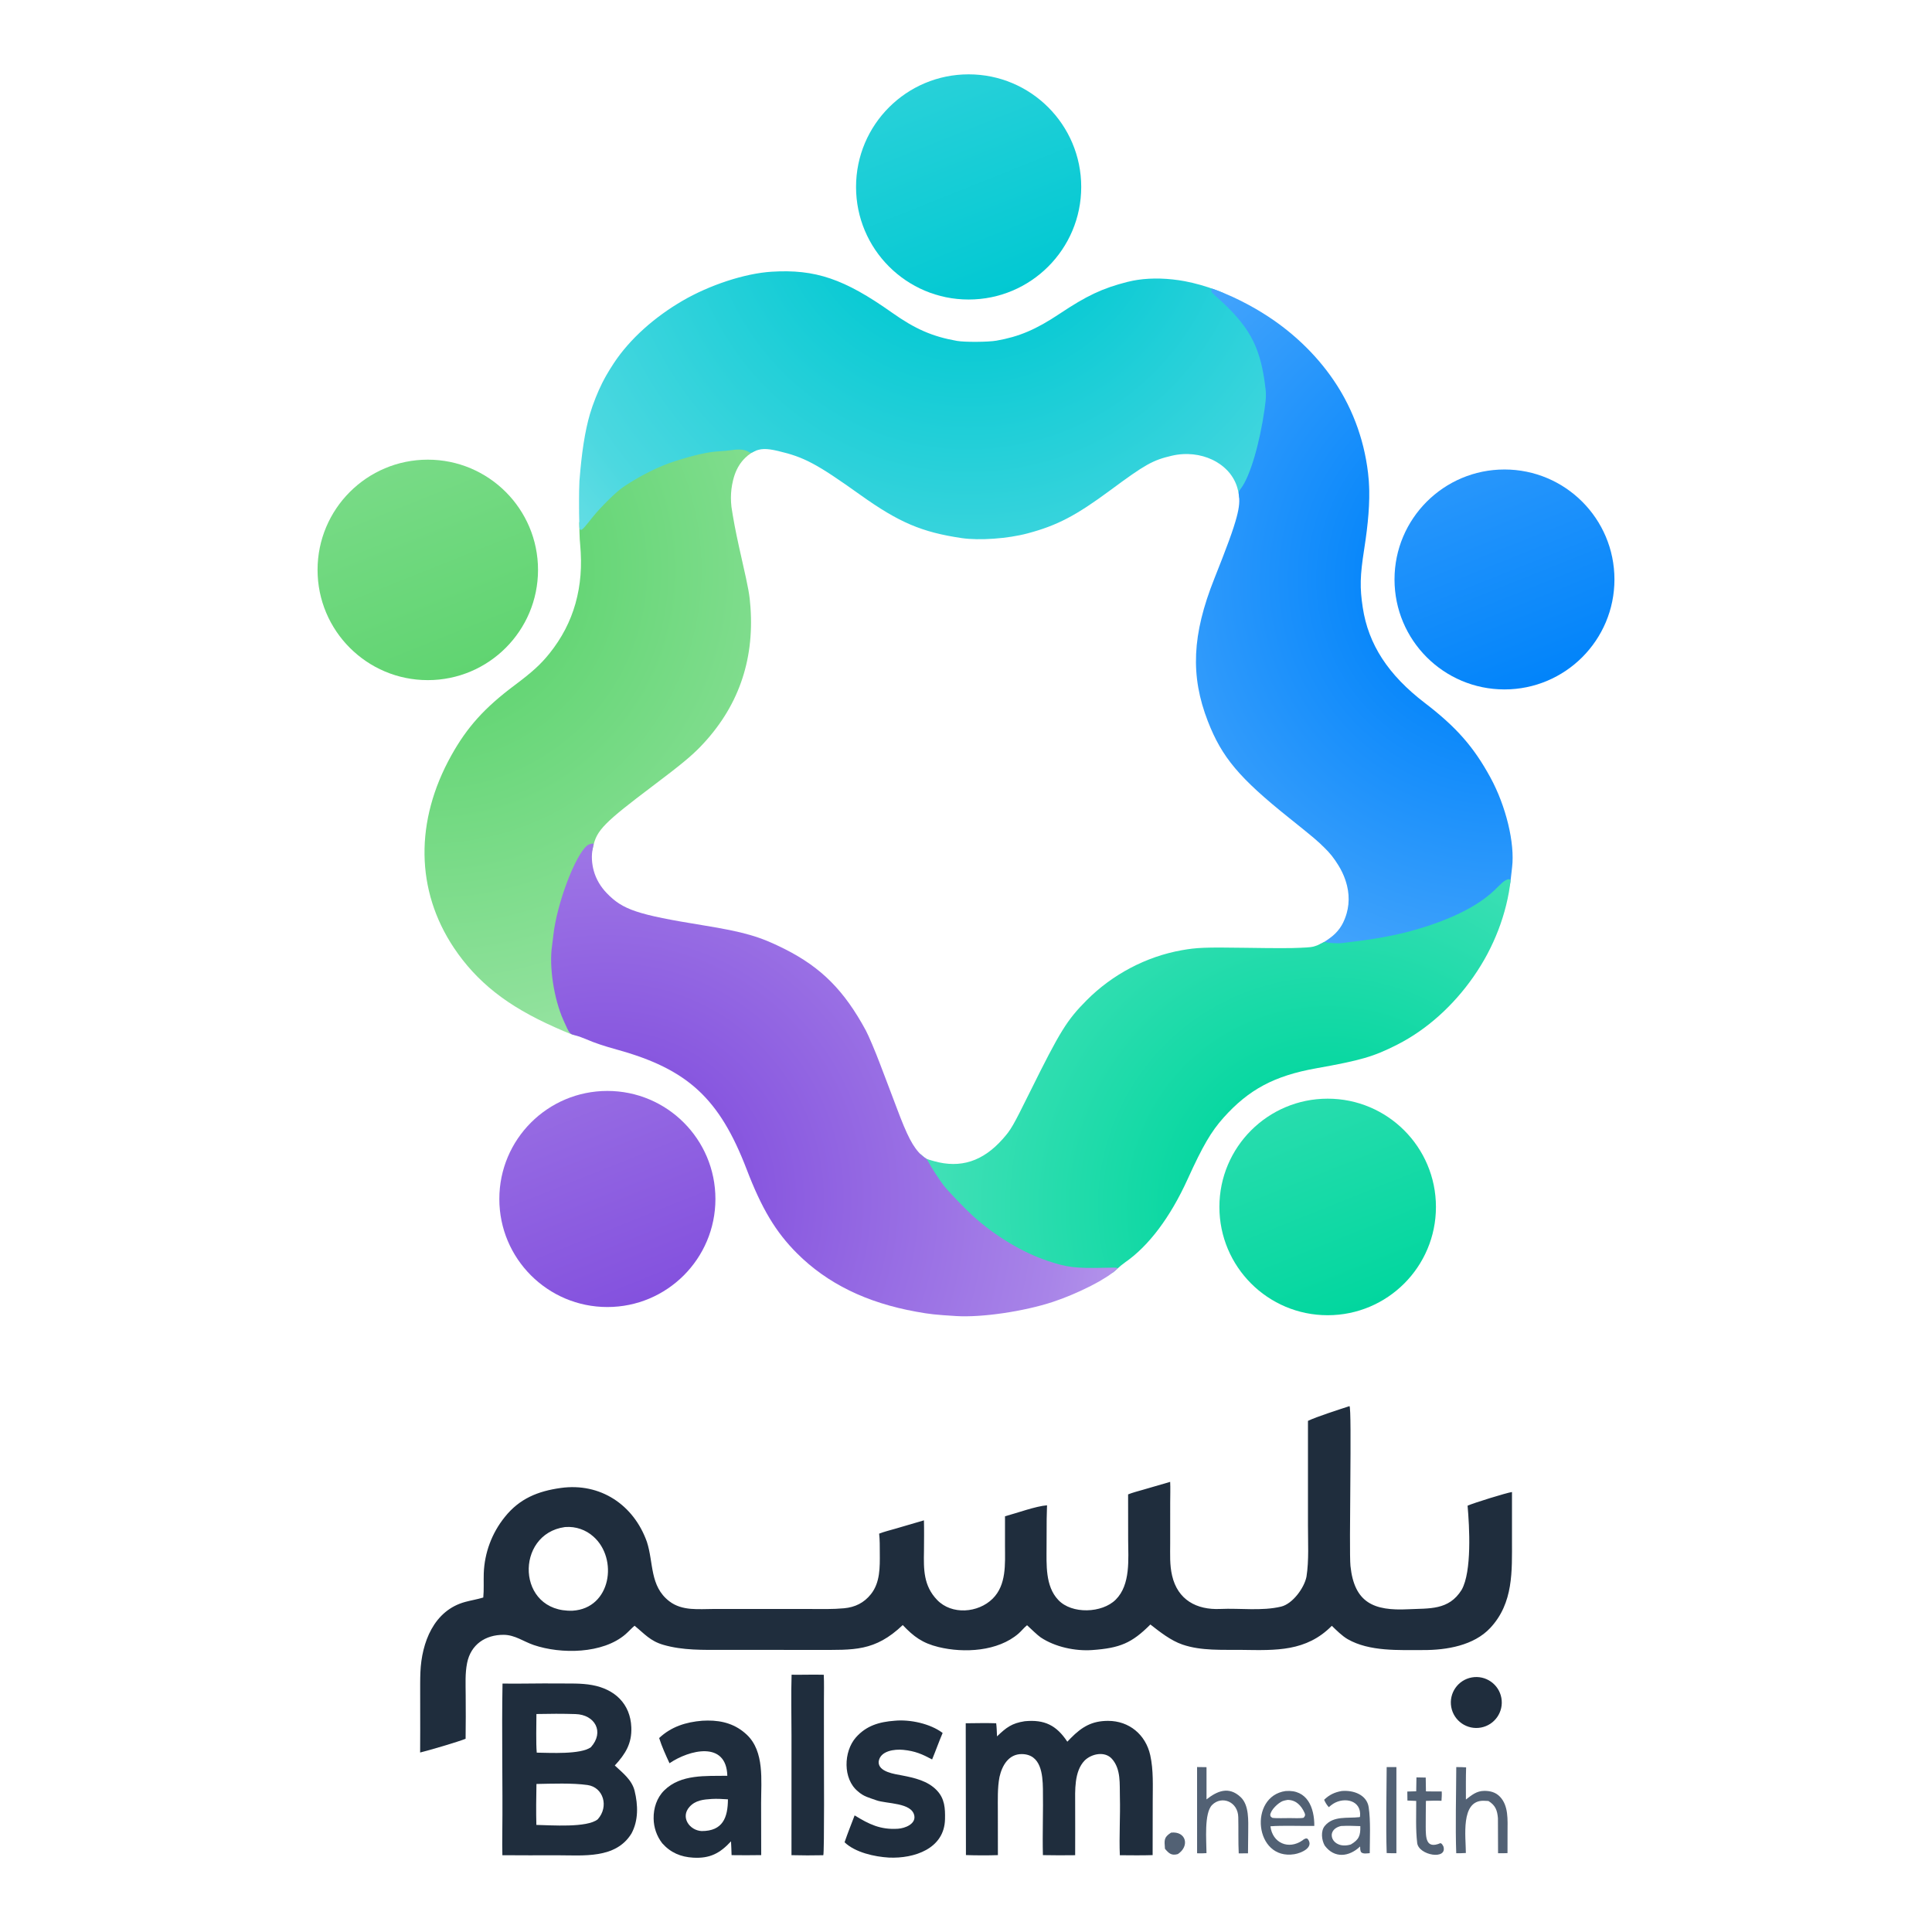
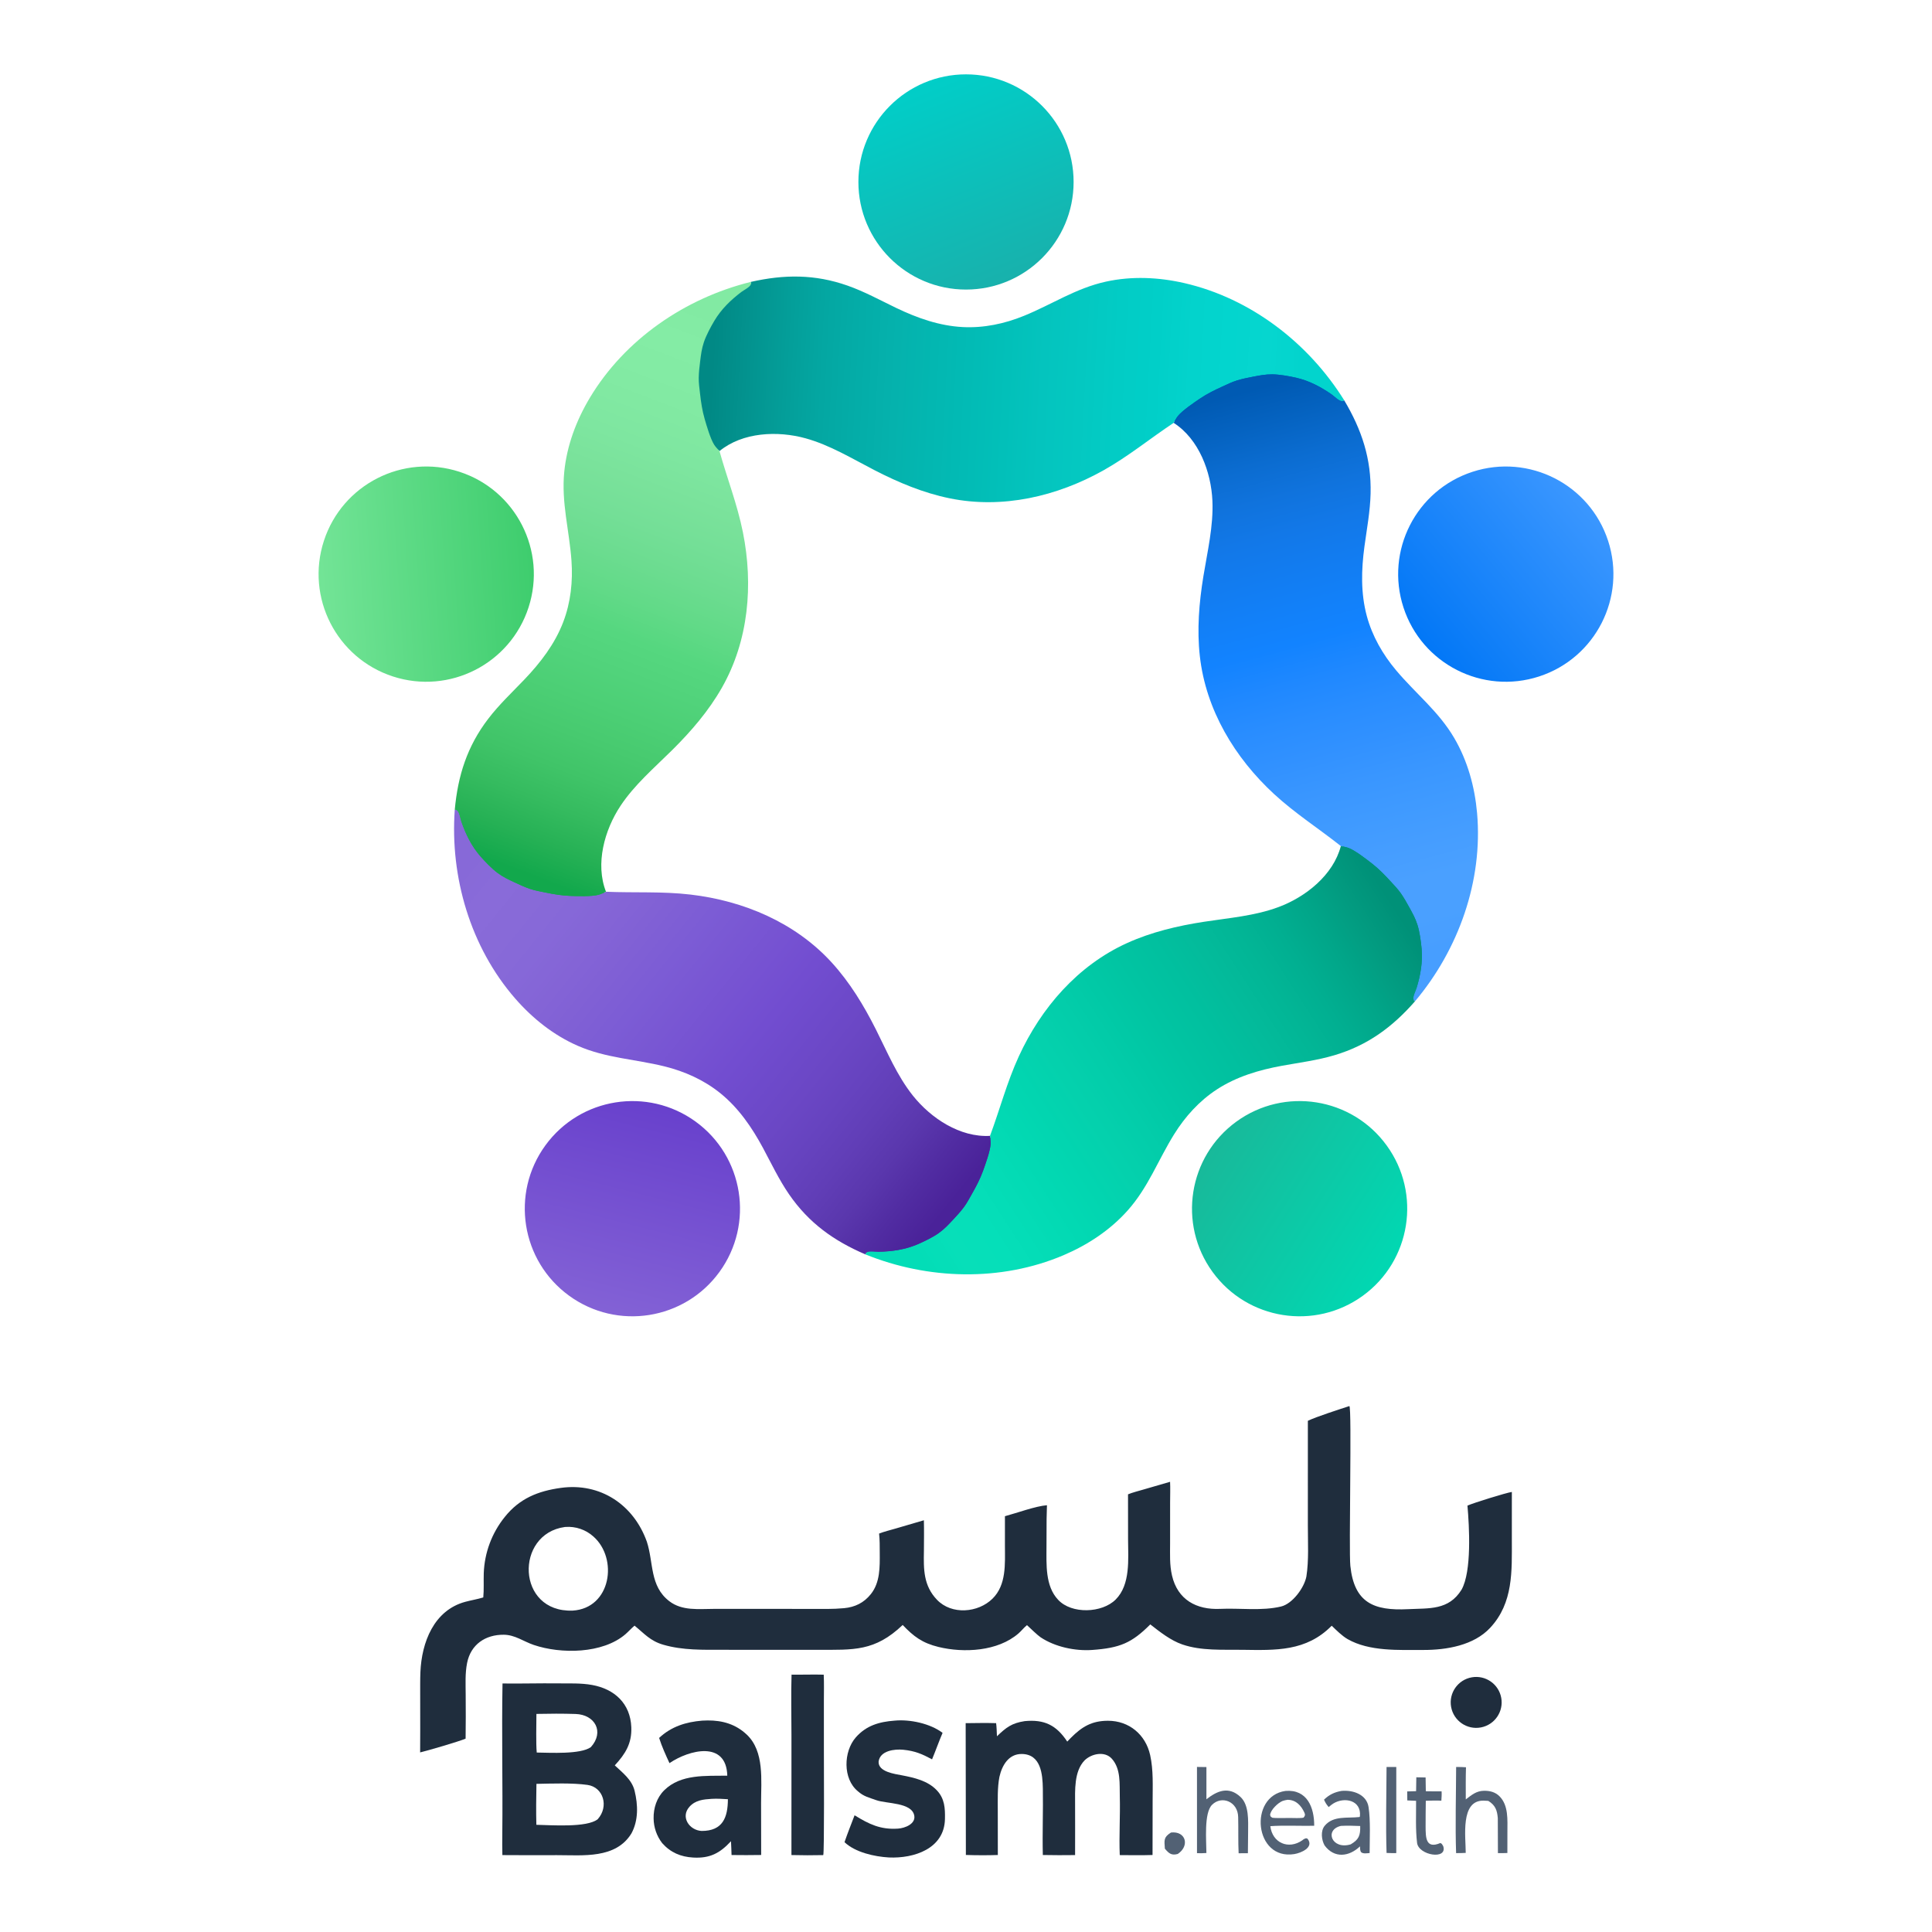
<svg xmlns="http://www.w3.org/2000/svg" width="1024" height="1024" viewBox="0 0 270.933 270.933" version="1.1" role="img" aria-label="Balsm.health · بلسم">
-   <g transform="translate(42.2776,7.9811) scale(0.266525)" aria-label="Balsm">
+   <g transform="translate(39.1109,6.5658) scale(0.257292)" aria-label="Balsm">
    <defs>
-       <radialGradient id="v-f-emerald" gradientUnits="userSpaceOnUse" cx="66.46" cy="269.91" r="430">
-         <stop offset="0.12" stop-color="#5FD470" />
-         <stop offset="0.55" stop-color="#8FE19B" />
-         <stop offset="1" stop-color="#DCF6E0" />
-       </radialGradient>
-       <radialGradient id="v-f-teal" gradientUnits="userSpaceOnUse" cx="351.03" cy="68.41" r="430">
-         <stop offset="0.12" stop-color="#00C8D2" />
-         <stop offset="0.55" stop-color="#4CD8E0" />
-         <stop offset="1" stop-color="#C7F3F5" />
-       </radialGradient>
-       <radialGradient id="v-f-blue" gradientUnits="userSpaceOnUse" cx="632.97" cy="274.94" r="430">
-         <stop offset="0.12" stop-color="#0083FA" />
-         <stop offset="0.55" stop-color="#4CA8FC" />
-         <stop offset="1" stop-color="#C7E4FE" />
-       </radialGradient>
-       <radialGradient id="v-f-mint" gradientUnits="userSpaceOnUse" cx="539.94" cy="605.1" r="430">
-         <stop offset="0.12" stop-color="#00D69E" />
-         <stop offset="0.55" stop-color="#4CE2BB" />
-         <stop offset="1" stop-color="#C7F6EA" />
-       </radialGradient>
-       <radialGradient id="v-f-violet" gradientUnits="userSpaceOnUse" cx="160.95" cy="600.91" r="430">
-         <stop offset="0.12" stop-color="#8350DE" />
-         <stop offset="0.55" stop-color="#A884E8" />
-         <stop offset="1" stop-color="#E4D8F8" />
-       </radialGradient>
-       <linearGradient id="v-f-dot-emerald" gradientUnits="userSpaceOnUse" x1="43.3" y1="211.9" x2="89.7" y2="327.9">
-         <stop offset="0" stop-color="#79DB87" />
-         <stop offset="1" stop-color="#5FD470" />
+       <path id="v-ribbon" d="M257.162 128.139C257.3 128.64 257.417 129.1 257.194 129.599C256.537 131.056 253.388 132.619 252.073 133.611C246.269 137.99 241.111 143.012 237.367 149.282C235.389 152.581 232.823 157.397 231.623 161.011C230.413 164.694 230.078 167.572 229.607 171.35C229.241 174.338 228.875 177.356 228.828 180.366C228.783 183.256 229.208 186.028 229.522 188.89C230.047 193.583 230.712 198.166 232.027 202.724C233.156 206.61 235.158 213.561 237.24 216.872C238.043 218.136 239.147 219.223 240.141 220.338C252.798 209.967 271.892 209.18 287.05 213.373C300.47 217.096 312.46 224.481 324.756 230.808C337.68 237.458 351.179 243.121 365.484 246.059C394.382 251.996 424.07 245.067 449.488 230.795C463.109 223.139 474.772 213.522 487.682 204.952C488.435 203.662 489.127 202.276 490.081 201.122C492.587 198.118 498.579 194.066 501.926 191.792C505.854 189.132 510.008 187.083 514.309 185.134C516.934 183.951 519.439 182.69 522.201 181.841C525.078 180.955 528.062 180.37 531.017 179.795C534.755 179.076 537.596 178.505 541.473 178.518C545.28 178.542 550.654 179.495 554.403 180.356C561.523 181.98 567.893 185.333 573.85 189.499C575.201 190.444 577.661 192.955 579.249 193.131C579.792 193.188 580.194 192.934 580.628 192.649C561.156 161.38 529.688 137.109 493.532 128.783C479.52 125.567 464.883 124.887 450.776 127.98C434.356 131.571 421.268 140.46 406.004 146.658C395.451 150.95 384.177 153.329 372.75 152.747C359.914 152.087 347.877 147.802 336.387 142.279C327.659 138.072 319.135 133.396 309.972 130.166C292.146 123.879 275.435 123.998 257.162 128.139Z" />
+       <path id="v-seam" d="M256.52 129.05L256.52 129.08L256.51 129.10L256.51 129.12L256.51 129.13L256.50 129.15L256.50 129.17L256.49 129.18L256.49 129.20L256.48 129.22L256.47 129.23L256.47 129.25L256.49 129.20L256.31 129.49L256.05 129.75L255.70 130.03L255.27 130.31L254.78 130.58L254.24 130.84L253.68 131.08L253.11 131.30L252.55 131.52L252 131.73L251.47 131.94L250.98 132.18L249.27 132.99L247.60 133.89L245.99 134.89L244.49 136.03L243.11 137.32L241.78 138.66L240.49 140.05L239.25 141.48L238.06 142.97L236.91 144.51L235.82 146.10L234.81 147.71L234.27 148.62L233.73 149.56L233.18 150.55L232.62 151.57L232.07 152.62L231.52 153.68L230.99 154.76L230.48 155.84L230 156.92L229.55 157.99L229.14 159.04L228.78 160.06L228.47 161.05L228.19 162L227.95 162.93L227.74 163.84L227.55 164.73L227.38 165.62L227.24 166.50L227.10 167.37L226.98 168.25L226.86 169.14L226.75 170.05L226.63 170.98L226.54 171.74L226.45 172.49L226.36 173.25L226.27 174.02L226.19 174.79L226.11 175.57L226.04 176.35L225.98 177.13L225.92 177.92L225.88 178.72L225.85 179.52L225.83 180.33L225.83 181.12L225.84 181.90L225.88 182.68L225.93 183.44L225.99 184.19L226.05 184.93L226.13 185.67L226.21 186.39L226.30 187.11L226.38 187.82L226.46 188.52L226.54 189.23L226.68 190.41L226.82 191.60L226.98 192.79L227.14 193.98L227.33 195.17L227.52 196.37L227.74 197.56L227.97 198.76L228.23 199.95L228.51 201.15L228.81 202.35L229.14 203.54L229.45 204.60L229.78 205.74L230.15 206.98L230.59 208.27L231.15 209.57L231.80 210.86L232.52 212.13L233.29 213.35L234.07 214.51L234.84 215.59L235.59 216.58L236.29 217.44L236.52 217.71L236.74 217.95L236.96 218.18L237.17 218.41L237.39 218.63L237.61 218.85L237.83 219.07L238.05 219.28L238.26 219.49L238.47 219.71L238.68 219.92L238.88 220.14L240.06 219.06L239.86 218.84L239.67 218.62L239.48 218.40L239.30 218.17L239.13 217.94L238.97 217.71L238.81 217.48L238.66 217.24L238.52 217L238.40 216.76L238.28 216.52L238.19 216.31L237.86 215.37L237.58 214.30L237.34 213.12L237.14 211.85L236.95 210.52L236.75 209.17L236.52 207.82L236.24 206.50L235.90 205.24L235.54 204.04L235.21 202.91L234.91 201.91L234.61 200.81L234.34 199.73L234.08 198.64L233.85 197.55L233.63 196.45L233.43 195.35L233.25 194.24L233.08 193.12L232.92 191.99L232.77 190.85L232.64 189.71L232.50 188.55L232.42 187.83L232.34 187.12L232.25 186.41L232.17 185.71L232.10 185.02L232.03 184.34L231.96 183.67L231.91 183.01L231.87 182.35L231.84 181.70L231.83 181.06L231.83 180.41L231.84 179.71L231.87 179L231.91 178.29L231.96 177.58L232.02 176.86L232.08 176.13L232.16 175.41L232.23 174.67L232.32 173.94L232.40 173.20L232.49 172.46L232.58 171.72L232.70 170.80L232.81 169.91L232.92 169.06L233.04 168.24L233.16 167.45L233.29 166.67L233.44 165.90L233.60 165.14L233.78 164.37L233.98 163.59L234.21 162.78L234.47 161.96L234.76 161.13L235.11 160.24L235.50 159.31L235.93 158.35L236.40 157.37L236.88 156.37L237.39 155.38L237.91 154.40L238.43 153.45L238.95 152.53L239.45 151.65L239.92 150.85L240.84 149.38L241.79 147.99L242.80 146.64L243.86 145.33L244.96 144.05L246.11 142.81L247.31 141.61L248.54 140.42L249.72 139.16L250.86 137.83L252 136.45L253.16 135.05L253.40 134.76L253.73 134.41L254.13 134.02L254.57 133.60L255.04 133.17L255.52 132.72L256 132.27L256.46 131.82L256.90 131.37L257.31 130.91L257.65 130.44L257.90 130L257.96 129.87L257.98 129.80L258 129.74L258.02 129.68L258.04 129.61L258.06 129.55L258.07 129.49L258.08 129.43L258.09 129.36L258.10 129.30L258.11 129.24L258.11 129.19Z" />
+       <circle id="v-head" cx="374.5" cy="73.655" r="58.65" />
+       <linearGradient id="v-ribbon-axis" gradientUnits="userSpaceOnUse" x1="236.232" y1="170.556" x2="557.445" y2="187.401" />
+       <linearGradient id="v-gradient-aqua" href="#v-ribbon-axis">
+         <stop offset="0" stop-color="#018985" />
+         <stop offset="0.062" stop-color="#03938F" />
+         <stop offset="0.125" stop-color="#049E99" />
+         <stop offset="0.188" stop-color="#04A7A2" />
+         <stop offset="0.25" stop-color="#04ADA8" />
+         <stop offset="0.312" stop-color="#05B2AD" />
+         <stop offset="0.375" stop-color="#03B7B1" />
+         <stop offset="0.435" stop-color="#02BBB5" />
+         <stop offset="0.5" stop-color="#02C0B9" />
+         <stop offset="0.562" stop-color="#04C4BE" />
+         <stop offset="0.625" stop-color="#04C8C1" />
+         <stop offset="0.688" stop-color="#02CCC5" />
+         <stop offset="0.75" stop-color="#01CFC8" />
+         <stop offset="0.812" stop-color="#03D3CC" />
+         <stop offset="0.875" stop-color="#03D5CE" />
+         <stop offset="0.938" stop-color="#06D6CF" />
+         <stop offset="1" stop-color="#02D4CD" />
      </linearGradient>
-       <linearGradient id="v-f-dot-teal" gradientUnits="userSpaceOnUse" x1="327.3" y1="9.2" x2="374.7" y2="127.7">
-         <stop offset="0" stop-color="#29D1D9" />
-         <stop offset="1" stop-color="#00C8D2" />
+       <linearGradient id="v-gradient-blue" href="#v-ribbon-axis">
+         <stop offset="0" stop-color="#005AB3" />
+         <stop offset="0.062" stop-color="#0563C1" />
+         <stop offset="0.125" stop-color="#0B6CD0" />
+         <stop offset="0.188" stop-color="#1073DD" />
+         <stop offset="0.25" stop-color="#1278E8" />
+         <stop offset="0.312" stop-color="#127CF0" />
+         <stop offset="0.375" stop-color="#1280F8" />
+         <stop offset="0.435" stop-color="#1283FF" />
+         <stop offset="0.5" stop-color="#1F88FF" />
+         <stop offset="0.562" stop-color="#298DFF" />
+         <stop offset="0.625" stop-color="#3191FF" />
+         <stop offset="0.688" stop-color="#3996FF" />
+         <stop offset="0.75" stop-color="#3F9AFF" />
+         <stop offset="0.812" stop-color="#459DFF" />
+         <stop offset="0.875" stop-color="#4AA0FF" />
+         <stop offset="0.938" stop-color="#4AA0FF" />
+         <stop offset="1" stop-color="#479EFF" />
      </linearGradient>
-       <linearGradient id="v-f-dot-blue" gradientUnits="userSpaceOnUse" x1="609.8" y1="217.1" x2="656.1" y2="332.8">
-         <stop offset="0" stop-color="#2997FB" />
-         <stop offset="1" stop-color="#0083FA" />
+       <linearGradient id="v-gradient-emerald" href="#v-ribbon-axis">
+         <stop offset="0" stop-color="#009178" />
+         <stop offset="0.062" stop-color="#029B80" />
+         <stop offset="0.125" stop-color="#01A689" />
+         <stop offset="0.188" stop-color="#01AF91" />
+         <stop offset="0.25" stop-color="#02B696" />
+         <stop offset="0.312" stop-color="#03BB9B" />
+         <stop offset="0.375" stop-color="#01C09F" />
+         <stop offset="0.435" stop-color="#01C4A2" />
+         <stop offset="0.5" stop-color="#01C9A6" />
+         <stop offset="0.562" stop-color="#03CDAA" />
+         <stop offset="0.625" stop-color="#04D1AD" />
+         <stop offset="0.688" stop-color="#02D5B0" />
+         <stop offset="0.75" stop-color="#02D9B3" />
+         <stop offset="0.812" stop-color="#04DCB6" />
+         <stop offset="0.875" stop-color="#05DFB9" />
+         <stop offset="0.938" stop-color="#07DFB9" />
+         <stop offset="1" stop-color="#03DDB7" />
      </linearGradient>
-       <linearGradient id="v-f-dot-mint" gradientUnits="userSpaceOnUse" x1="517.2" y1="548.1" x2="562.7" y2="662.1">
-         <stop offset="0" stop-color="#29DDAE" />
-         <stop offset="1" stop-color="#00D69E" />
+       <linearGradient id="v-gradient-violet" href="#v-ribbon-axis">
+         <stop offset="0" stop-color="#4A2299" />
+         <stop offset="0.062" stop-color="#512CA2" />
+         <stop offset="0.125" stop-color="#5A37AD" />
+         <stop offset="0.188" stop-color="#613EB7" />
+         <stop offset="0.25" stop-color="#6643BF" />
+         <stop offset="0.312" stop-color="#6B47C5" />
+         <stop offset="0.375" stop-color="#6E4ACB" />
+         <stop offset="0.435" stop-color="#724DD0" />
+         <stop offset="0.5" stop-color="#7652D2" />
+         <stop offset="0.562" stop-color="#7957D3" />
+         <stop offset="0.625" stop-color="#7C5CD5" />
+         <stop offset="0.688" stop-color="#8060D5" />
+         <stop offset="0.75" stop-color="#8464D6" />
+         <stop offset="0.812" stop-color="#8668D8" />
+         <stop offset="0.875" stop-color="#886AD8" />
+         <stop offset="0.938" stop-color="#896BD9" />
+         <stop offset="1" stop-color="#8769D8" />
      </linearGradient>
-       <linearGradient id="v-f-dot-violet" gradientUnits="userSpaceOnUse" x1="138.2" y1="544.1" x2="183.7" y2="657.8">
-         <stop offset="0" stop-color="#976CE3" />
-         <stop offset="1" stop-color="#8350DE" />
+       <linearGradient id="v-gradient-mint" href="#v-ribbon-axis">
+         <stop offset="0" stop-color="#12A84C" />
+         <stop offset="0.062" stop-color="#26B155" />
+         <stop offset="0.125" stop-color="#35BB5F" />
+         <stop offset="0.188" stop-color="#40C468" />
+         <stop offset="0.25" stop-color="#47CA6F" />
+         <stop offset="0.312" stop-color="#4CCF75" />
+         <stop offset="0.375" stop-color="#51D37B" />
+         <stop offset="0.435" stop-color="#55D77F" />
+         <stop offset="0.5" stop-color="#62DA88" />
+         <stop offset="0.562" stop-color="#6CDC90" />
+         <stop offset="0.625" stop-color="#74DF97" />
+         <stop offset="0.688" stop-color="#7AE29B" />
+         <stop offset="0.75" stop-color="#7EE6A0" />
+         <stop offset="0.812" stop-color="#81E9A2" />
+         <stop offset="0.875" stop-color="#83EBA4" />
+         <stop offset="0.938" stop-color="#84ECA5" />
+         <stop offset="1" stop-color="#82EAA3" />
      </linearGradient>
-       <clipPath id="v-ring-clip">
-         <path d="M247.38,113.02 C216.76,114.92 181.30,135.47 164.36,161.12 C152.92,178.46 148.55,193.47 146.23,223.35 C145.81,228.72 146.07,251.25 146.61,256.75 C148.77,278.60 143.36,297.79 130.55,313.78 C125.91,319.57 121.52,323.59 112.13,330.62 C96.32,342.45 87.18,352.59 78.85,367.52 C59.57,402.08 60.06,438.58 80.20,468.76 C92.08,486.56 108.33,499.45 132.38,510.14 C140.82,513.89 141.48,514.16 144.33,514.91 C145.73,515.27 148.28,516.19 150.00,516.94 C154.16,518.75 159.19,520.44 165.85,522.28 C203.22,532.57 219.93,547.99 234.26,585.37 C242.18,606.05 249.54,618.32 260.74,629.51 C276.66,645.41 297.32,655.52 323.50,660.23 C330.69,661.53 333.38,661.82 344.50,662.51 C357.97,663.34 380.11,660.09 395.38,655.05 C408.87,650.60 423.66,643.01 429.12,637.73 C430.23,636.67 432.15,635.09 433.42,634.21 C445.81,625.61 457.15,610.51 466.25,590.50 C474.22,572.97 478.62,565.44 485.16,558.12 C498.45,543.27 511.94,536.08 533.88,532.16 C557.58,527.92 564.05,526.04 576.50,519.73 C608.42,503.56 632.25,468.97 636.23,433.00 C636.51,430.45 636.86,427.42 637.00,426.25 C638.48,413.67 633.75,394.16 625.57,379.13 C616.79,363.03 607.60,352.57 591.08,339.93 C571.78,325.16 561.36,309.15 558.40,289.72 C556.81,279.30 556.96,273.03 559.12,259.25 C561.93,241.36 562.51,230.07 561.18,218.87 C556.75,181.54 534.49,150.14 498.63,130.62 C475.44,118.00 452.89,113.70 434.50,118.40 C421.37,121.76 413.18,125.62 398.82,135.20 C386.48,143.43 377.56,147.22 365.63,149.30 C361.25,150.06 348.92,150.14 344.88,149.42 C332.00,147.15 322.91,143.19 310.61,134.48 C285.60,116.78 270.34,111.60 247.38,113.02 M250.75,207.34 C264.66,210.63 271.02,214.03 294.12,230.50 C314.39,244.96 326.39,250.07 347.38,253.18 C356.63,254.54 371.60,253.48 382.00,250.71 C397.60,246.56 407.45,241.41 425.75,227.87 C443.93,214.41 447.88,212.19 457.88,209.85 C473.38,206.22 488.91,213.90 492.48,226.96 C494.86,235.66 493.22,242.05 480.28,274.57 C468.58,303.98 467.61,325.65 476.91,349.59 C484.28,368.55 493.44,379.44 519.75,400.49 C532.85,410.97 535.03,412.82 538.50,416.40 C550.66,428.98 554.11,443.04 548.08,455.48 C545.42,460.97 538.61,466.46 532.38,468.14 C529.67,468.87 518.20,469.06 496.88,468.75 C475.35,468.44 471.14,468.60 463.12,470.03 C444.46,473.36 426.67,482.73 413.12,496.36 C402.70,506.84 399.17,512.55 383.24,544.69 C374.24,562.86 373.36,564.37 369.04,569.27 C358.57,581.13 346.77,584.95 332.75,580.99 C328.66,579.83 328.57,579.78 326.04,577.53 C321.86,573.80 318.77,567.90 313.15,552.88 C311.40,548.20 309.14,542.24 308.13,539.62 C307.12,537.01 305.43,532.57 304.37,529.75 C302.04,523.55 298.34,514.82 296.95,512.25 C285.54,491.18 273.54,479.12 254.26,469.39 C241.27,462.83 232.96,460.42 211.13,456.88 C176.63,451.28 169.06,448.75 160.61,439.97 C154.01,433.12 151.47,424.15 153.56,415.10 C155.50,406.75 159.51,402.70 184.63,383.75 C199.65,372.43 205.08,367.94 210.01,362.82 C229.51,342.57 238.27,318.12 236.25,289.62 C235.77,282.92 235.28,280.18 231.72,264.50 C227.26,244.84 225.84,236.32 226.08,230.50 C226.45,221.23 229.26,214.44 234.55,209.99 C239.14,206.14 243.00,205.51 250.75,207.34" id="v-ring-clip-path" />
-       </clipPath>
+       <linearGradient id="v-head-axis" gradientUnits="userSpaceOnUse" x1="351.006" y1="15.035" x2="397.934" y2="132.355" />
+       <linearGradient id="v-head-aqua" href="#v-head-axis">
+         <stop offset="0" stop-color="#00CFC9" />
+         <stop offset="1" stop-color="#19B0AB" />
+       </linearGradient>
+       <linearGradient id="v-head-blue" href="#v-head-axis">
+         <stop offset="0" stop-color="#3D98FF" />
+         <stop offset="1" stop-color="#0076F6" />
+       </linearGradient>
+       <linearGradient id="v-head-emerald" href="#v-head-axis">
+         <stop offset="0" stop-color="#00D9B3" />
+         <stop offset="1" stop-color="#19B899" />
+       </linearGradient>
+       <linearGradient id="v-head-violet" href="#v-head-axis">
+         <stop offset="0" stop-color="#8463D6" />
+         <stop offset="1" stop-color="#673FCC" />
+       </linearGradient>
+       <linearGradient id="v-head-mint" href="#v-head-axis">
+         <stop offset="0" stop-color="#75E598" />
+         <stop offset="1" stop-color="#3CCC6C" />
+       </linearGradient>
    </defs>
-     <g id="v-ring" clip-path="url(#v-ring-clip)">
-       <path id="v-ring-left" fill="url(#v-f-emerald)" d="M223.25,203.90 C222.08,204.09 219.27,204.35 217.00,204.49 C210.98,204.83 203.88,206.41 193.62,209.68 C184.99,212.42 175.26,217.28 166.25,223.34 C161.65,226.44 152.91,235.41 147.14,242.97 C145.77,244.76 145.71,246.34 146.64,256.62 C148.66,279.02 143.38,297.77 130.55,313.79 C125.91,319.58 121.52,323.59 112.12,330.62 C96.32,342.45 87.17,352.59 78.85,367.52 C59.57,402.08 60.05,438.58 80.20,468.76 C92.29,486.88 108.27,499.43 133.47,510.62 C146.61,516.45 146.80,516.40 142.94,508.34 C137.96,497.98 136.80,494.18 135.24,483.18 C134.42,477.36 134.32,474.11 134.86,470.50 C135.06,469.19 135.35,466.89 135.51,465.38 C137.07,450.47 145.83,425.88 151.96,419.19 C152.84,418.23 153.00,417.85 153.51,415.40 C155.28,406.95 159.32,402.84 184.63,383.75 C199.65,372.43 205.08,367.94 210.01,362.82 C229.51,342.57 238.27,318.12 236.25,289.62 C235.77,282.92 235.28,280.18 231.72,264.50 C229.34,254.03 226.66,240.45 226.23,236.75 C224.73,223.68 229.55,211.79 238.00,207.71 C243.66,204.99 233.15,202.27 223.25,203.90" />
-       <path id="v-ring-top" fill="url(#v-f-teal)" d="M247.38,113.02 C233.36,113.89 214.77,119.97 200.31,128.41 C177.90,141.49 163.36,157.75 154.78,179.31 C150.03,191.25 147.96,201.84 146.25,223.00 C146.12,224.58 146.01,231.02 146.00,237.31 C146.00,251.96 145.59,251.68 153.22,242.12 C157.37,236.92 165.66,228.75 169.25,226.34 C178.27,220.28 187.99,215.42 196.62,212.68 C206.78,209.44 214.03,207.82 219.75,207.51 C221.88,207.40 224.97,207.10 226.61,206.86 C230.38,206.30 233.03,206.57 235.15,207.72 C236.51,208.46 236.51,208.46 237.94,207.73 C241.43,205.96 244.47,205.87 250.75,207.34 C264.63,210.61 271.02,214.02 294.12,230.50 C314.39,244.96 326.39,250.07 347.38,253.18 C356.63,254.54 371.60,253.48 382.00,250.71 C397.60,246.56 407.45,241.41 425.75,227.87 C443.93,214.41 447.88,212.19 457.88,209.85 C472.84,206.35 487.96,213.38 492.09,225.75 C492.64,227.41 492.83,228.27 493.39,231.69 C493.78,234.08 497.30,231.06 499.75,226.23 C502.22,221.39 507.06,204.92 508.49,196.55 C511.14,181.00 511.15,172.92 508.53,160.24 C507.26,154.10 503.68,145.60 500.07,140.12 C495.98,133.92 487.41,125.13 484.13,123.76 C467.34,116.75 448.79,114.75 434.50,118.40 C421.37,121.76 413.18,125.62 398.82,135.20 C386.48,143.43 377.56,147.22 365.63,149.30 C361.25,150.06 348.92,150.14 344.88,149.42 C332.00,147.15 322.91,143.19 310.61,134.48 C285.60,116.78 270.34,111.60 247.38,113.02" />
-       <path id="v-ring-right" fill="url(#v-f-blue)" d="M478.76,122.79 C478.76,123.85 478.82,123.92 481.57,126.36 C498.10,141.03 504.00,151.45 506.76,170.83 C507.68,177.33 507.68,178.67 506.75,185.29 C504.14,203.66 499.08,220.70 494.37,226.96 C492.98,228.81 492.98,228.81 493.29,231.24 C494.10,237.77 491.58,246.17 480.28,274.57 C468.58,303.98 467.61,325.65 476.91,349.59 C484.28,368.55 493.44,379.44 519.75,400.49 C537.83,414.95 541.03,418.03 545.55,425.30 C551.71,435.22 552.64,446.08 548.12,455.40 C545.99,459.81 542.56,463.17 537.28,466.01 C534.47,467.53 534.16,468.03 535.62,468.64 C537.85,469.57 547.73,469.72 553.50,468.92 C555.08,468.69 558.57,468.22 561.25,467.87 C574.39,466.12 584.65,463.86 595.38,460.33 C612.51,454.70 623.92,448.34 632.68,439.55 C635.84,436.37 635.84,436.37 636.28,432.50 C636.52,430.37 636.83,427.61 636.98,426.37 C638.48,413.67 633.79,394.23 625.56,379.13 C616.79,363.03 607.59,352.57 591.07,339.93 C571.78,325.16 561.36,309.15 558.40,289.72 C556.81,279.30 556.96,273.03 559.12,259.25 C563.50,231.36 562.69,215.65 555.83,195.50 C545.08,163.94 518.43,137.41 483.50,123.50 C478.33,121.45 478.75,121.51 478.76,122.79" />
-       <path id="v-ring-lower-right" fill="url(#v-f-mint)" d="M633.12,433.48 C632.44,433.87 630.70,435.43 629.25,436.92 C621.41,445.06 609.26,451.78 592.38,457.33 C580.47,461.25 568.72,463.69 552.62,465.62 C550.84,465.83 548.50,466.12 547.42,466.26 C545.38,466.53 540.13,466.23 538.93,465.77 C538.43,465.58 537.90,465.74 536.10,466.64 C531.42,468.95 526.94,469.19 496.88,468.75 C475.35,468.44 471.14,468.60 463.12,470.03 C444.46,473.36 426.67,482.73 413.12,496.36 C402.70,506.84 399.17,512.55 383.24,544.69 C374.24,562.86 373.36,564.37 369.04,569.27 C358.58,581.13 346.75,584.95 332.76,580.99 C328.53,579.79 328.69,579.86 326.83,578.23 C325.38,576.96 325.38,576.96 325.30,578.37 C325.15,581.25 326.71,584.78 330.87,591.00 C334.84,596.91 335.57,597.82 341.26,603.85 C356.42,619.92 372.52,630.79 389.63,636.49 C399.46,639.76 404.14,640.40 417.63,640.31 C426.98,640.25 426.38,640.38 428.97,637.88 C430.16,636.75 432.16,635.10 433.42,634.22 C445.84,625.58 457.15,610.51 466.25,590.50 C474.22,572.97 478.62,565.44 485.16,558.13 C498.45,543.27 511.94,536.08 533.88,532.16 C557.58,527.93 564.05,526.04 576.50,519.73 C607.89,503.83 632.26,468.86 636.13,434.19 C636.32,432.43 635.34,432.20 633.13,433.48" />
-       <path id="v-ring-lower-left" fill="url(#v-f-violet)" d="M150.46,414.82 C144.09,419.69 134.25,445.73 132.50,462.38 C132.35,463.89 132.06,466.19 131.86,467.50 C130.20,478.50 132.78,495.52 137.79,506.75 C141.14,514.26 140.94,514.00 144.25,514.90 C145.83,515.32 148.47,516.26 150.12,516.99 C154.14,518.74 159.22,520.45 165.85,522.28 C203.22,532.57 219.93,547.99 234.25,585.38 C242.18,606.05 249.54,618.32 260.74,629.51 C276.66,645.41 297.32,655.53 323.50,660.24 C330.69,661.53 333.38,661.82 344.50,662.51 C357.97,663.34 380.11,660.10 395.38,655.06 C408.36,650.77 424.54,642.53 428.88,638.00 C429.88,636.96 429.88,636.96 422.00,637.12 C407.19,637.44 402.86,636.90 392.62,633.49 C379.38,629.08 364.79,620.30 353.24,609.79 C349.06,605.99 339.91,596.45 337.88,593.77 C335.62,590.78 331.13,583.91 330.17,581.96 C329.62,580.84 328.95,579.86 328.55,579.60 C323.08,576.07 319.50,569.84 313.15,552.87 C311.40,548.20 309.14,542.24 308.13,539.62 C307.12,537.01 305.43,532.57 304.37,529.75 C302.04,523.55 298.34,514.82 296.95,512.25 C285.54,491.17 273.54,479.12 254.26,469.39 C241.27,462.83 232.96,460.42 211.13,456.87 C176.63,451.28 169.06,448.74 160.61,439.97 C154.33,433.45 151.52,424.20 153.34,416.04 C153.57,415.04 153.75,414.17 153.75,414.11 C153.75,413.59 151.41,414.10 150.46,414.82" />
+     <g id="v-ring">
+       <use href="#v-seam" fill="url(#v-gradient-aqua)" />
+       <use href="#v-seam" transform="rotate(72 374.5 383)" fill="url(#v-gradient-blue)" />
+       <use href="#v-seam" transform="rotate(144 374.5 383)" fill="url(#v-gradient-emerald)" />
+       <use href="#v-seam" transform="rotate(216 374.5 383)" fill="url(#v-gradient-violet)" />
+       <use href="#v-seam" transform="rotate(288 374.5 383)" fill="url(#v-gradient-mint)" />
+       <use href="#v-seam" fill="url(#v-gradient-aqua)" />
+       <use href="#v-seam" transform="rotate(72 374.5 383)" fill="url(#v-gradient-blue)" />
+       <use href="#v-seam" transform="rotate(144 374.5 383)" fill="url(#v-gradient-emerald)" />
+       <use href="#v-seam" transform="rotate(216 374.5 383)" fill="url(#v-gradient-violet)" />
+       <use href="#v-seam" transform="rotate(288 374.5 383)" fill="url(#v-gradient-mint)" />
+       <use href="#v-seam" fill="url(#v-gradient-aqua)" />
+       <use href="#v-seam" transform="rotate(72 374.5 383)" fill="url(#v-gradient-blue)" />
+       <use href="#v-seam" transform="rotate(144 374.5 383)" fill="url(#v-gradient-emerald)" />
+       <use href="#v-seam" transform="rotate(216 374.5 383)" fill="url(#v-gradient-violet)" />
+       <use href="#v-seam" transform="rotate(288 374.5 383)" fill="url(#v-gradient-mint)" />
+       <use href="#v-ribbon" fill="url(#v-gradient-aqua)" />
+       <use href="#v-ribbon" transform="rotate(72 374.5 383)" fill="url(#v-gradient-blue)" />
+       <use href="#v-ribbon" transform="rotate(144 374.5 383)" fill="url(#v-gradient-emerald)" />
+       <use href="#v-ribbon" transform="rotate(216 374.5 383)" fill="url(#v-gradient-violet)" />
+       <use href="#v-ribbon" transform="rotate(288 374.5 383)" fill="url(#v-gradient-mint)" />
    </g>
-     <g id="v-dots">
-       <circle id="v-dot-left" fill="url(#v-f-dot-emerald)" cx="66.46" cy="269.91" r="58.0" />
-       <circle id="v-dot-top" fill="url(#v-f-dot-teal)" cx="351.03" cy="68.41" r="59.24" />
-       <circle id="v-dot-right" fill="url(#v-f-dot-blue)" cx="632.97" cy="274.94" r="57.86" />
-       <circle id="v-dot-lower-right" fill="url(#v-f-dot-mint)" cx="539.94" cy="605.1" r="56.97" />
-       <circle id="v-dot-lower-left" fill="url(#v-f-dot-violet)" cx="160.95" cy="600.91" r="56.85" />
+     <g id="v-heads">
+       <use href="#v-head" fill="url(#v-head-aqua)" />
+       <use href="#v-head" transform="rotate(72 374.5 383)" fill="url(#v-head-blue)" />
+       <use href="#v-head" transform="rotate(144 374.5 383)" fill="url(#v-head-emerald)" />
+       <use href="#v-head" transform="rotate(216 374.5 383)" fill="url(#v-head-violet)" />
+       <use href="#v-head" transform="rotate(288 374.5 383)" fill="url(#v-head-mint)" />
    </g>
  </g>
-   <g transform="translate(53.4764,191.7455) scale(1.360307)">
+   <g transform="translate(53.4783,191.7379) scale(1.360128)">
    <g transform="translate(-75.1,-194.95)">
      <g style="display:inline" id="g2" transform="matrix(0.05638158,0,0,0.05638158,77.26084,194.9944)">
        <g id="g5" transform="matrix(1.015193,0,0,1.015193,-25.93985,-11.06128)">
          <path fill="#526174" fill-rule="evenodd" d="m 1616.38,773.268 c 39.21,-3.219 52,30.059 51.78,62.775 -23.41,0.462 -56.87,-1.032 -79.04,0.701 3.65,30.188 32.66,42.75 57.64,25.461 2.15,-2.021 7.43,-5.542 9.95,-2.136 11.05,15.177 -12.36,25.036 -24.49,26.973 -71.99,11.505 -82.74,-104.259 -15.84,-113.774 z m 3.84,15.965 c 15.09,0.13 24.41,10.207 30.35,23.246 1.74,3.827 1.03,5.981 -1.67,8.887 -4.47,1.285 -19.22,0.678 -24.65,0.613 -6.62,-0.029 -26.59,0.664 -31.94,-0.539 -3.12,-2.446 -2.36,-1.201 -3.56,-4.906 0.72,-9.12 14.34,-21.971 22.46,-25.209 2.39,-0.952 6.41,-1.664 9.01,-2.092 z" id="path7-6" />
          <path fill="#526174" fill-rule="evenodd" d="m 1717.33,773.25 c 21.52,-2.025 45.35,6.825 48.75,29.107 3.73,24.414 1.96,57.953 1.91,82.804 -5.1,0.38 -11.5,1.675 -15.26,-1.49 -2.16,-2.917 -1.93,-6.866 -2.11,-10.558 -19.54,18.711 -46.14,22.065 -63.71,-1.603 -5.59,-9.767 -7.55,-26.097 0.06,-35.352 15.61,-18.992 41.56,-13.263 62.9,-15.911 0.28,-0.426 0.6,-0.847 0.65,-1.361 2.92,-28.927 -27.93,-35.515 -48.32,-22.728 -2.98,1.872 -5.37,3.981 -7.94,6.193 -4.5,-5.288 -5.55,-7.24 -8.43,-13.327 9.23,-9.025 18.98,-13.593 31.5,-15.774 z m -1.02,62.993 c 10.41,-0.606 24.33,-0.274 34.69,0.21 0.46,16.874 -2.29,24.364 -17.07,33.051 -33.86,10.273 -48.17,-26.153 -17.62,-33.261 z" id="path8-2" />
          <path fill="#526174" d="m 1923.83,730.136 c 5.91,-0.189 11.83,0.207 17.74,0.5 -0.62,18.931 -0.35,38.893 -0.37,57.905 10.43,-7.925 19.01,-15.447 33.01,-15.559 10.54,-0.084 20.22,2.347 27.87,10.072 16.26,16.398 14.1,42.46 14.1,63.772 l -0.06,38.257 c -5.53,0.306 -11.46,0.212 -17.02,0.231 -0.18,-21.003 -0.25,-42.008 -0.22,-63.012 -1.18,-14.377 -4.49,-23.322 -17.13,-31.112 -2.9,-0.247 -5.8,-0.39 -8.71,-0.429 -42.01,-0.556 -31.87,65.504 -31.93,94.106 -5.77,0.458 -11.54,0.384 -17.33,0.399 -1.72,-47.696 -0.11,-106.658 0.05,-155.13" id="path10-0" />
          <path fill="#526174" d="m 1457,730.046 17.01,0.232 v 58.04 c 18.99,-14.925 39.81,-24.34 61.36,-4.233 15.69,14.647 13.79,42.78 13.74,62.923 q -0.045,19.218 -0.39,38.433 c -5.48,0.134 -11.19,0.086 -16.69,0.119 -1.05,-20.368 -0.28,-43.928 -0.82,-64.883 -0.33,-28.358 -29.76,-39.773 -47.12,-22.348 -14.73,14.779 -10.16,64.579 -10.11,86.776 -6.26,0.536 -10.67,0.436 -16.94,0.277 z" id="path11-3" />
          <path fill="#526174" d="m 1852.11,748.691 16.72,0.322 0.39,24.842 c 9.03,0.301 19.31,0.128 28.43,0.159 0.34,5.827 -0.08,11.017 -0.44,16.826 -9.42,-0.502 -18.61,-0.117 -28.03,0.154 -0.14,15.351 -0.43,30.807 -0.35,46.156 0.1,19.728 -0.01,41.324 26.59,29.92 3.2,1.45 2.86,2.175 5.14,5.654 8.2,25.348 -44.4,16.672 -47.11,-5.947 -2.97,-24.903 -1.6,-50.576 -1.75,-75.706 l -15.83,-0.698 -0.2,-16.198 16.03,-0.458 z" id="path14-1" />
          <path fill="#526174" d="m 1798.48,730.129 17.54,0.013 -0.02,155.107 c -5.33,0.25 -12.03,-0.109 -17.49,-0.271 -1.59,-48.596 -0.23,-105.737 -0.03,-154.849" id="path15-7" />
          <path fill="#1F2D3D" d="m 1951.97,568.627 c 24.84,-4.372 48.55,12.117 53.09,36.92 4.54,24.804 -11.78,48.625 -36.56,53.338 -25.01,4.76 -49.11,-11.76 -53.7,-36.806 -4.59,-25.046 12.1,-49.037 37.17,-53.452" id="path9-7" style="display:inline" transform="translate(-7.3901206e-6)" />
          <path fill="#526174" d="m 1410.2,848.169 c 26.93,-2.965 34.06,24.11 12.2,38.646 -11.52,3.179 -16.1,-1.169 -23.23,-9.552 -1.05,-15.188 -2.6,-20.478 11.03,-29.094" id="path16-2" />
        </g>
        <g id="g3" style="display:inline" transform="translate(-7.3901206e-6)">
          <path fill="#1F2D3D" fill-rule="evenodd" d="m 183.253,577.457 c 33.649,0.483 67.757,-0.605 101.47,-0.163 21.019,0.26 41.635,-0.855 62.39,2.902 41.152,7.45 69.928,34.045 71.644,77.202 1.181,29.707 -10.762,48.737 -30.219,69.839 14.317,13.439 31.313,26.262 36.24,46.395 6.361,25.994 7.111,54.147 -5.71,77.909 -28.754,47.018 -88.568,39.797 -136.396,39.863 -33.227,0.152 -66.454,0.116 -99.68,-0.109 -0.348,-12.892 -0.269,-26.516 -0.131,-39.434 0.974,-91.317 -1.281,-183.137 0.392,-274.404 z m 62.043,183.572 c 28.483,-0.513 65.167,-2.024 93.314,1.915 29.037,4.064 39.629,39.374 18.784,62.658 -19.423,15.915 -85.578,10.795 -112.259,10.291 -0.637,-23.622 -0.306,-51.171 0.161,-74.864 z m -0.051,-127.907 c 23.88,-0.52 47.716,-0.654 71.584,0.111 35.416,1.135 53.182,32.619 27.936,60.667 -18.941,13.549 -74.662,10.121 -98.921,9.86 -1.603,-16.307 -0.643,-52.797 -0.599,-70.638 z" id="path2-9" />
          <path fill="#1F2D3D" fill-rule="evenodd" d="m 548.55,645.395 c 3.314,-0.178 6.632,-0.285 9.951,-0.323 27.249,-0.15 51.314,6.933 71.439,25.922 32.485,30.652 26.099,83.527 26.133,124.894 l 0.163,95.215 c -18.051,0.304 -36.106,0.324 -54.158,0.061 -0.149,-8.308 -0.66,-16.937 -1.035,-25.264 -20.204,21.87 -38.517,31.644 -69.141,29.887 -22.835,-1.309 -41.34,-9.154 -56.653,-26.346 a 75.34,75.34 0 0 1 -15.7,-45.134 c -0.376,-19.001 5.783,-38.072 19.381,-51.519 30.419,-30.08 76.245,-26.045 115.354,-26.751 -1.726,-64.643 -69.816,-47.316 -105.715,-22.904 -7.055,-15.361 -13.803,-29.968 -18.936,-46.093 22.226,-20.838 49.072,-29.252 78.917,-31.645 z m 17.242,143.031 c 9.995,-0.614 19.624,0.123 29.603,0.683 -0.092,33.158 -9.287,58.203 -48.172,58.019 -22.262,-1.23 -39.006,-25.494 -22.08,-44.26 10.941,-12.132 25.354,-13.464 40.649,-14.442 z" id="path3-8" />
          <path fill="#1F2D3D" d="m 900.387,645.4 c 27.811,-2.693 65.106,5.259 87.6,22.384 -6.797,15.857 -12.576,32.38 -19.245,48.403 -18.164,-9.714 -31.046,-15.365 -52.68,-17.53 -15.565,-1.558 -42.496,1.435 -45.086,21.738 -0.902,18.759 29.906,22.545 42.379,24.949 23.077,4.449 47.336,9.891 63.922,27.276 14.662,15.367 15.465,33.085 15.036,52.878 -1.173,54.102 -56.528,72.223 -102.561,70.13 -26.208,-1.514 -61.48,-9.255 -81.095,-27.976 5.629,-16.39 12.196,-32.955 18.408,-49.171 26.503,16.292 47.347,26.558 79.394,24.396 12.911,-0.871 32.462,-8.611 29.768,-23.712 -4.375,-24.525 -50.922,-21.543 -69.596,-28.36 -13.235,-4.832 -22.949,-6.62 -33.691,-16.39 -27.623,-22.598 -26.233,-72.558 -3.699,-98.299 19.053,-21.764 42.888,-28.634 71.146,-30.716" id="path4-6" />
          <path fill="#1F2D3D" d="m 711.806,561.285 c 19.576,0.305 39.427,-0.495 58.837,0.056 0.767,14.489 0.277,33.145 0.279,47.857 l 0.015,86.011 c 0.007,17.52 0.959,192.719 -1.169,196.103 -19.384,0.429 -38.777,0.394 -58.16,-0.103 l 0.025,-218.192 c -0.005,-35.888 -0.986,-76.302 0.173,-111.732" id="path5-5" />
          <path fill="#1F2D3D" d="m 1138.04,646.319 c 36.1,-3.483 58.09,7.376 77.92,37.411 2.12,-2.261 4.27,-4.493 6.46,-6.695 20.39,-20.54 38.45,-31.358 68,-31.388 38.69,-0.04 68.87,25.325 77.16,62.793 6.13,27.684 4.5,56.44 4.52,84.608 l -0.16,98.063 c -19.26,0.665 -40.64,0.325 -59.95,0.196 -1.44,-35.081 1.04,-71.613 0.08,-106.833 -0.64,-23.33 2.28,-50.388 -14.48,-69.311 -12.96,-14.619 -37.29,-9.471 -49.91,2.919 -19.5,20.101 -17.4,55.135 -17.38,81.034 l 0.07,42.989 -0.07,49.167 c -19.66,0.285 -39.33,0.238 -58.99,-0.142 -0.99,-40.194 0.74,-80.895 0.03,-121.205 -0.46,-26.424 -3.39,-63.159 -38.52,-63.536 -24.13,-0.26 -36.22,21.024 -40.87,41.802 -3.9,19.736 -3.02,42.798 -3.02,63.204 l 0.09,79.736 c -17.98,0.625 -40.56,0.557 -58.43,-0.097 l -0.39,-240.999 c 18.32,-0.166 37.43,-0.612 55.68,-0.014 1.01,7.178 1.18,16.583 1.52,23.987 16.98,-16.196 26.78,-23.962 50.64,-27.689" id="path6-7" />
        </g>
        <g id="g4" transform="matrix(17.73629,0,0,17.73629,-1370.321,-3458.477)">
          <path fill="#1F2D3D" fill-rule="evenodd" d="m 1731.9,70.168 c 4.76,4.116 -1.21,263.923 1.76,292.273 7.08,67.575 43.02,82.238 105.27,79.134 38.81,-1.935 74.52,2.396 98.08,-35.613 18.82,-33.41 14.2,-115.31 10.8,-153.759 10.5,-4.807 70.51,-23.43 81.19,-24.995 l -0.01,87.368 c -0.01,57.097 3.01,115.355 -39.67,161.127 -30.03,32.204 -79.72,40.561 -122.28,40.472 -44.48,-0.094 -98.56,3.04 -138.47,-19.893 -10.04,-5.77 -20.64,-16.346 -28.99,-24.434 -46.78,47.389 -102.35,44.896 -163.72,44.041 -36.09,-0.503 -74.74,2.113 -109.36,-9.748 -21.36,-7.323 -41.08,-22.955 -58.67,-36.702 -34.09,34.159 -55.63,43.057 -106.22,46.717 -31.22,2.258 -68.07,-5.593 -94.31,-23.103 -5.75,-3.838 -18.89,-16.657 -24.96,-22.263 -5.43,4.292 -10.35,10.675 -15.64,15.251 -37.77,32.679 -99.61,35.995 -146.223,24.628 -29.612,-7.222 -45.568,-19.267 -65.43,-40.188 -51.128,48.647 -89.679,45.391 -155.481,45.423 l -80.853,-0.013 -91.556,-0.016 c -37.151,-0.055 -73.948,1.158 -109.907,-9.271 -24.002,-6.961 -34.353,-20.102 -52.578,-34.913 -5.795,4.902 -11.567,11.314 -16.545,15.616 -41.614,35.965 -118,36.608 -167.831,19.674 -18.85,-6.446 -34.258,-18.527 -54.924,-18.654 -33.529,-0.205 -60.13,17.816 -66.875,51.515 -3.879,19.382 -2.652,38.572 -2.598,58.23 0.248,26.756 0.201,53.514 -0.141,80.27 -12.232,5.258 -69.177,21.885 -83.16,25.177 l 0.17,-40.769 -0.067,-64.118 c 0.038,-13.879 -0.172,-28.079 0.398,-41.881 2.24,-54.257 24.482,-113.112 82.061,-128.618 10.961,-2.952 21.978,-4.699 32.915,-8.014 1.348,-12.974 0.416,-30.923 0.88,-44.299 1.356,-37.586 14.867,-73.719 38.506,-102.973 26.808,-33.534 60.326,-47.241 102.425,-53.062 72.122,-9.971 133.169,30.686 157.306,98.444 12.558,38.46 4.932,80.969 41.027,108.732 23.583,18.139 53.607,14.093 82.342,14.072 l 80.892,-0.013 94.58,0.073 c 20.598,0.024 41.21,0.609 61.719,-1.322 20.068,-1.89 36.362,-9.804 49.099,-25.776 17.048,-21.378 16.393,-49.578 16.224,-75.46 -0.076,-11.657 0.151,-23.536 -1.198,-35.208 8.298,-3.333 21.183,-6.561 30.11,-9.154 l 51.818,-15.177 c 0.459,17.916 0.157,37.864 0.056,55.997 -0.653,33.79 -0.941,63.505 24.019,89.514 26.721,27.849 74.991,23.929 101.441,-2.159 25.55,-25.184 22.76,-63.487 22.68,-96.603 l 0.01,-54.17 c 21.14,-5.649 56.81,-18.689 76.84,-20.06 l -0.65,25.192 c -0.16,16.876 -0.22,33.754 -0.2,50.631 -0.01,32.133 -2.59,71.936 21.36,97.16 24.73,26.515 80.33,24.319 105.17,-0.55 27.37,-27.392 22.8,-74.05 22.65,-109.794 l -0.09,-82.603 c 7.49,-3.118 20.39,-6.485 28.46,-8.82 l 48.46,-14.076 c 0.58,10.458 0.06,26.92 0.05,37.818 l -0.03,74.777 c 0.01,20.21 -1.1,38.988 3.5,58.827 10.27,44.256 44.68,62.982 88.23,60.948 35.77,-1.672 75.97,4.151 111.18,-4.303 20.91,-5.021 42.27,-34.118 46.31,-54.712 4.71,-29.781 2.63,-63.468 2.71,-93.939 l 0.01,-190.917 0.4,-0.203 c 14.53,-7.103 58.46,-21.23 75.53,-26.784 z M 297.151,291.321 c 0.394,-0.032 0.788,-0.061 1.182,-0.089 18.681,-1.371 37.115,4.92 51.06,17.424 45.718,40.21 32.476,131.227 -37.897,135.555 -103.102,3.734 -105.975,-140.299 -14.345,-152.89 z" id="path1-03" style="display:inline" transform="matrix(0.05638158,0,0,0.05638158,77.26084,194.9944)" />
        </g>
      </g>
    </g>
  </g>
</svg>
